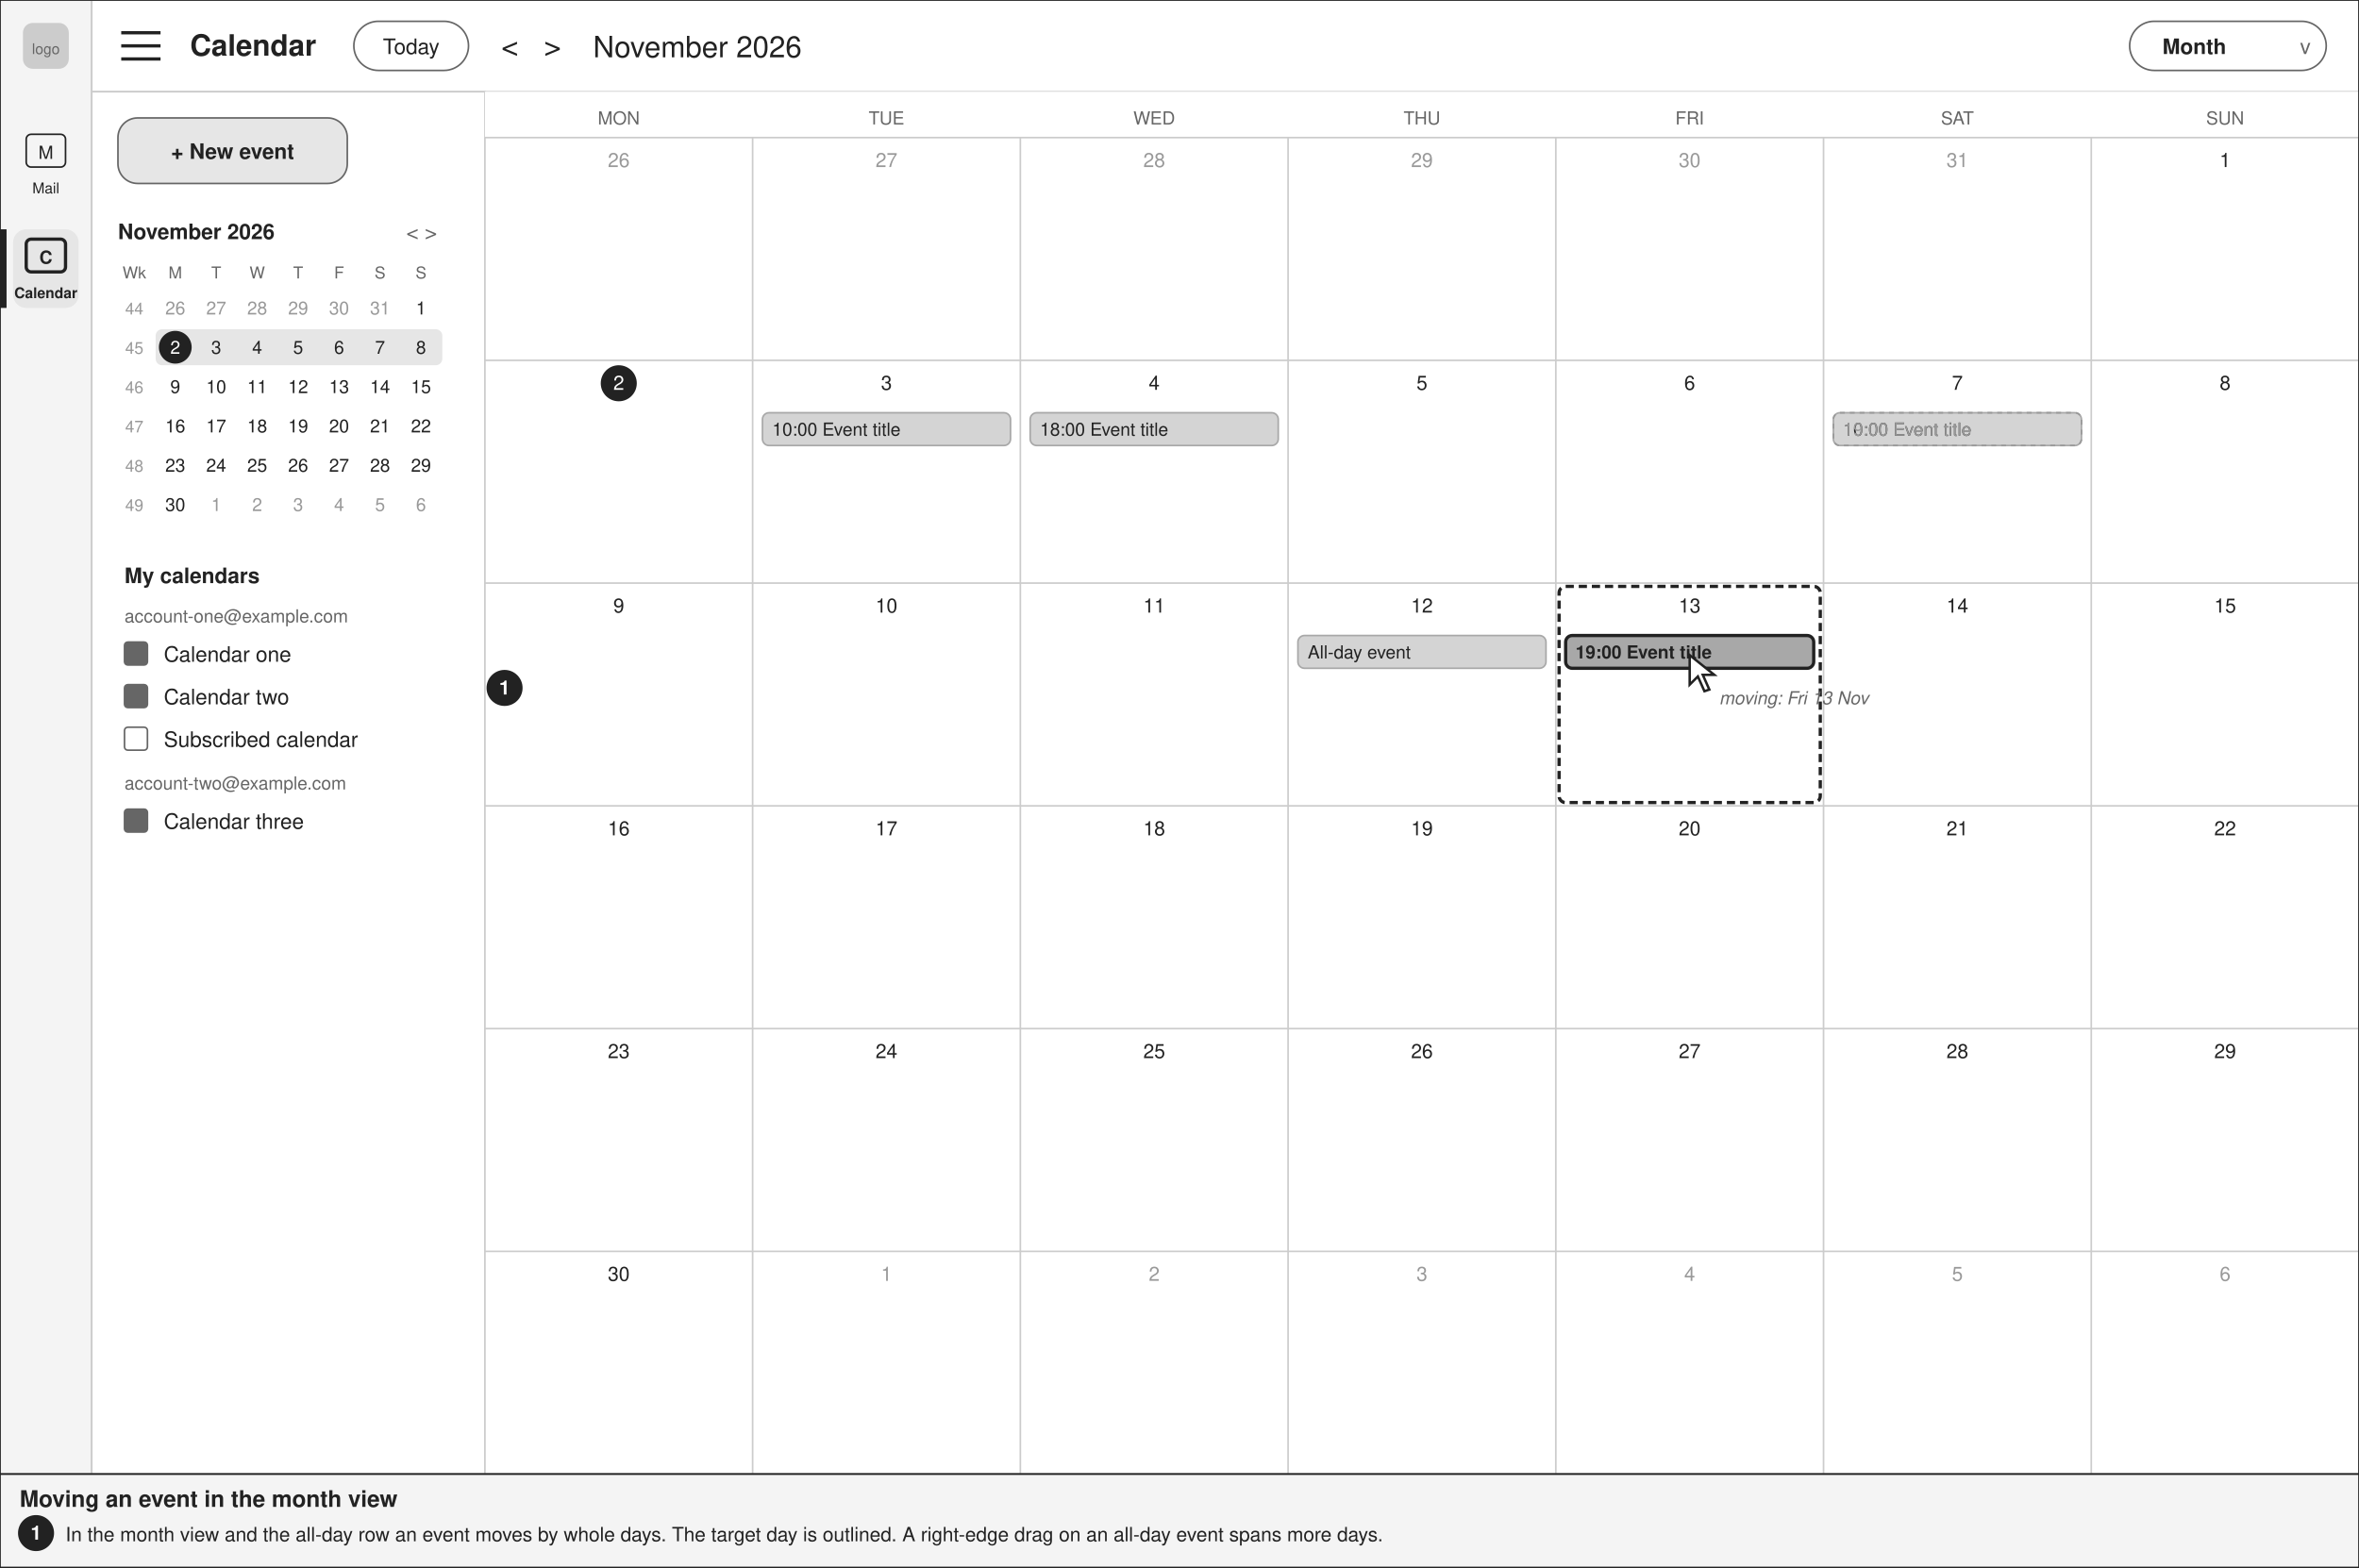
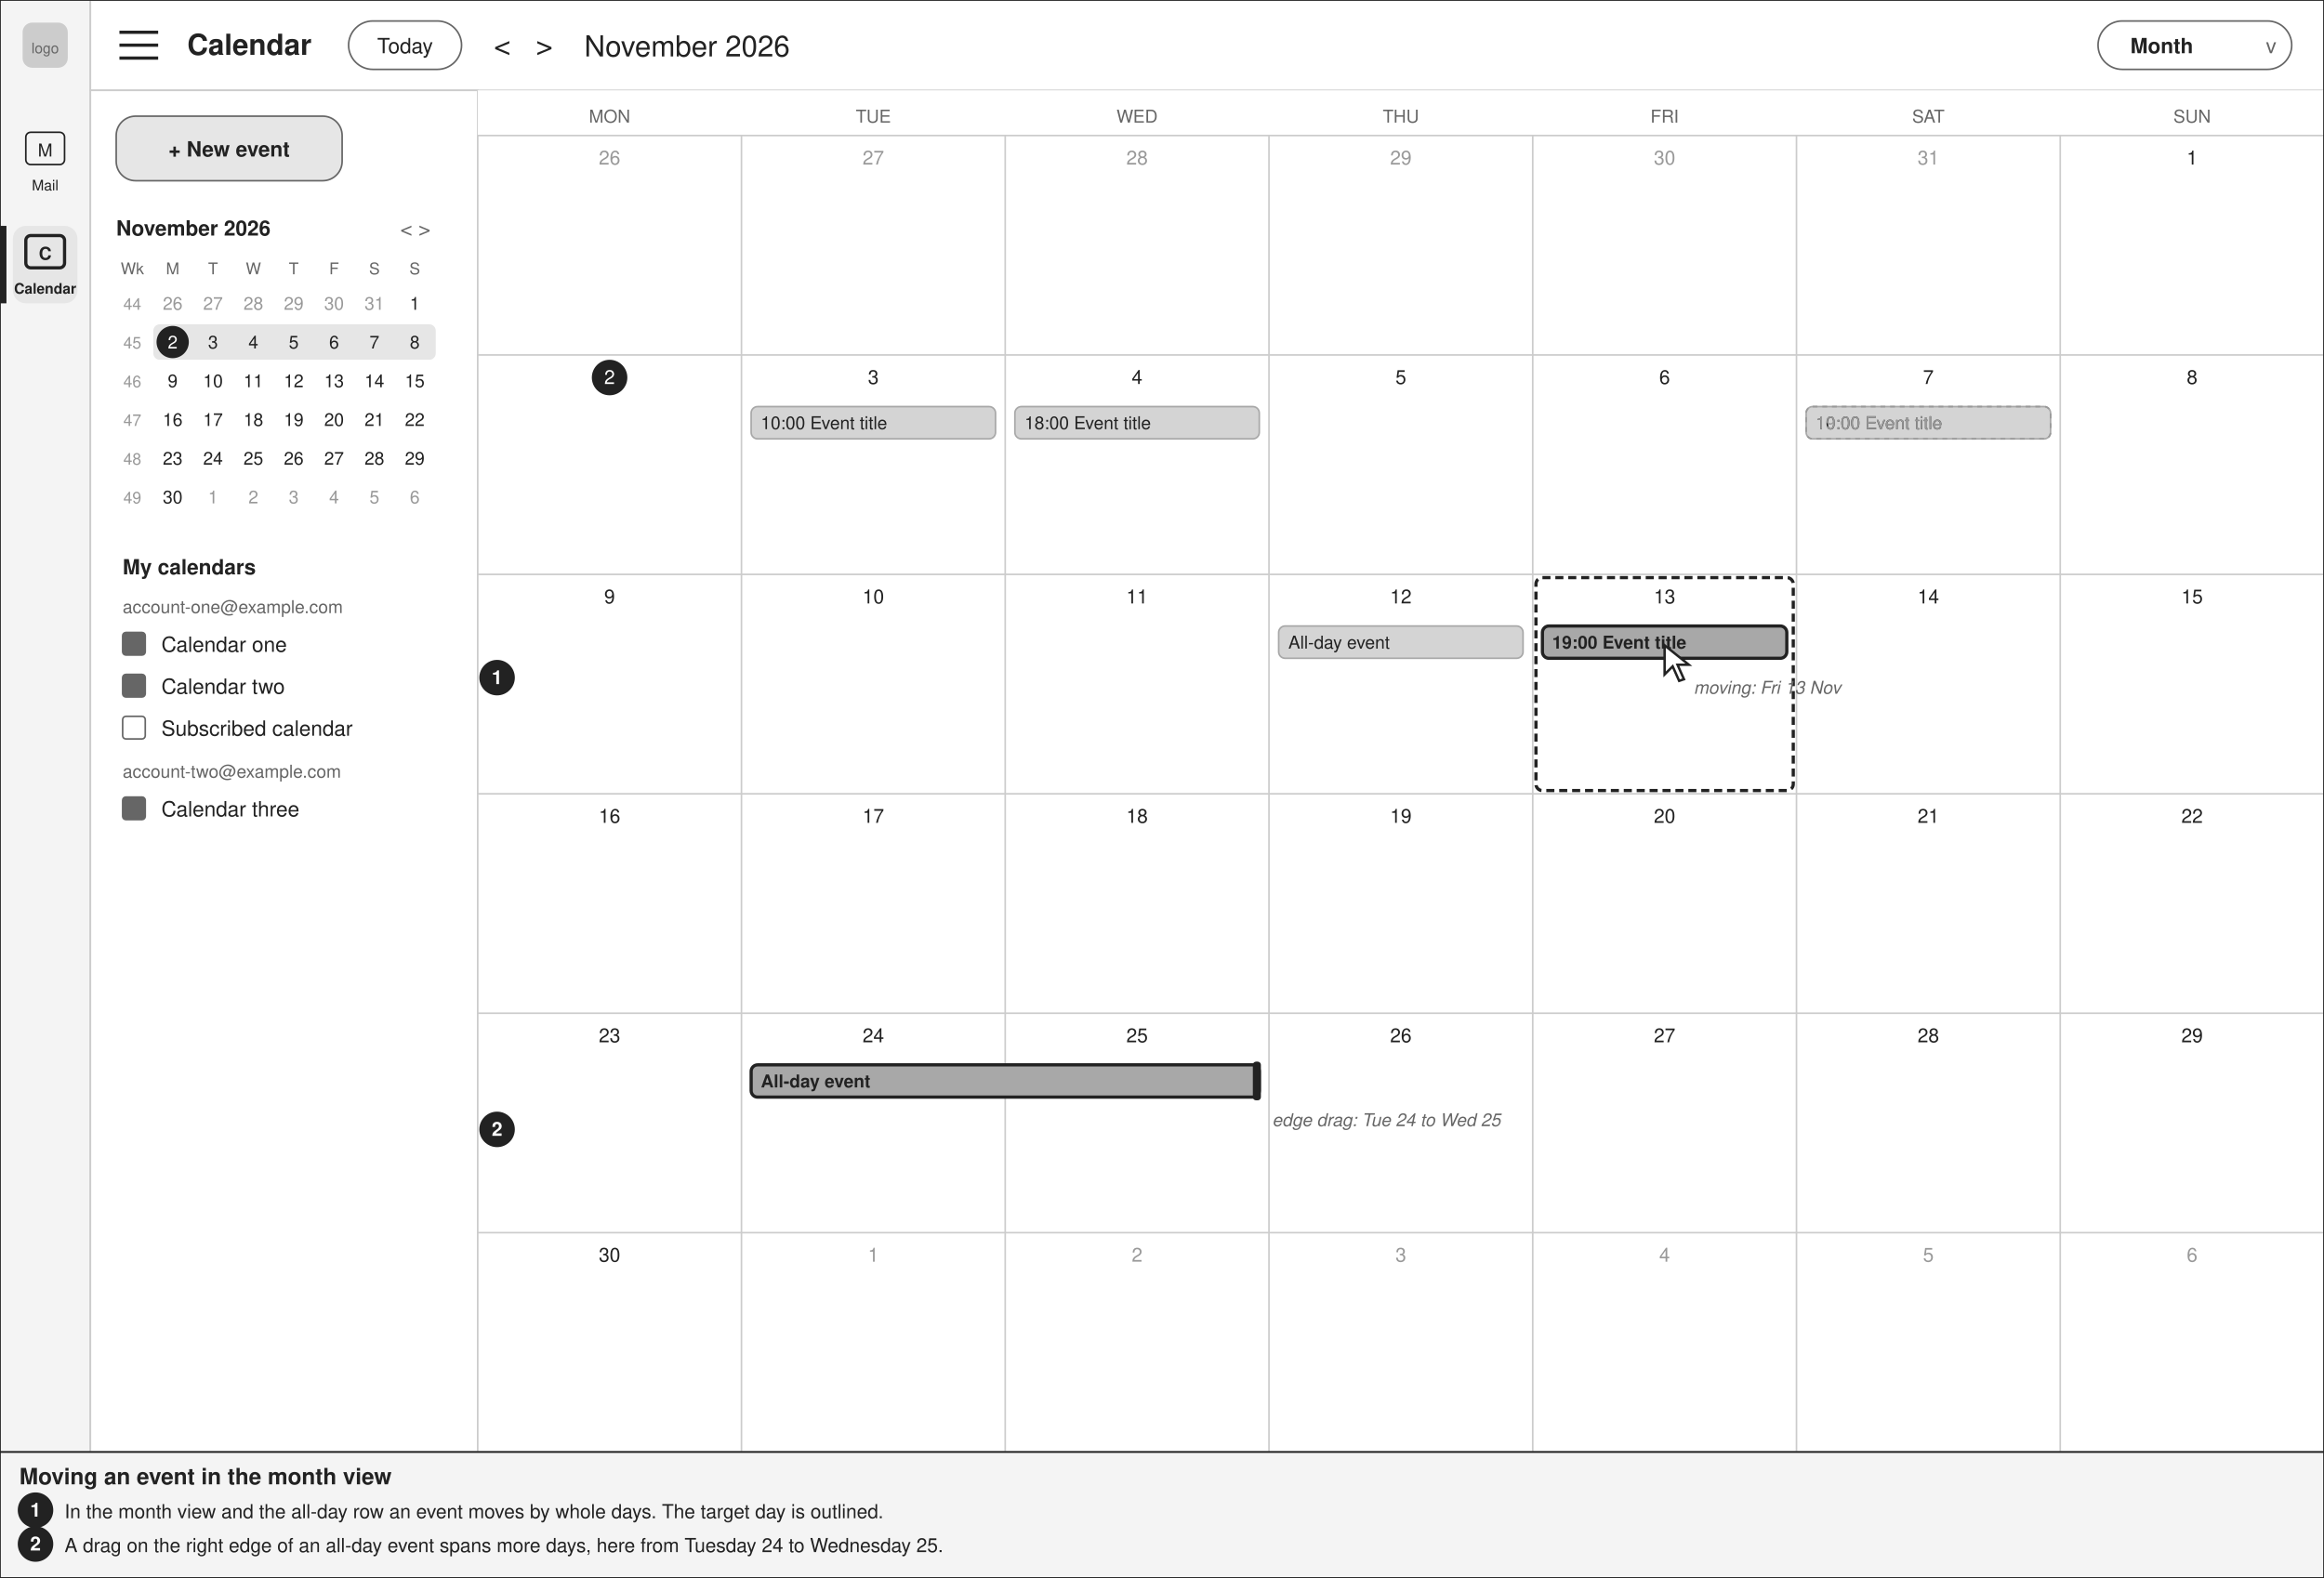
- <svg xmlns="http://www.w3.org/2000/svg" width="1440" height="957" viewBox="0 0 1440 957">
-   <rect width="1440" height="957" fill="#fff" />
+ <svg xmlns="http://www.w3.org/2000/svg" width="1440" height="978" viewBox="0 0 1440 978">
+   <rect width="1440" height="978" fill="#fff" />
  <rect x="0" y="0" width="56" height="900" rx="0" fill="#f4f4f4" stroke="#ccc" stroke-width="1" />
  <rect x="14" y="14" width="28" height="28" rx="6" fill="#ccc" stroke="none" stroke-width="1" />
  <text x="28" y="33" font-family="Helvetica, Arial, sans-serif" font-size="9" fill="#666" text-anchor="middle">logo</text>
  <rect x="16" y="82" width="24" height="20" rx="3" fill="none" stroke="#222" stroke-width="1" />
  <text x="28" y="97" font-family="Helvetica, Arial, sans-serif" font-size="11" fill="#222" text-anchor="middle">M</text>
  <text x="28" y="118" font-family="Helvetica, Arial, sans-serif" font-size="9" fill="#222" text-anchor="middle">Mail</text>
  <rect x="0" y="140" width="4" height="48" rx="0" fill="#222" stroke="none" stroke-width="1" />
  <rect x="8" y="140" width="40" height="48" rx="8" fill="#e6e6e6" stroke="none" stroke-width="1" />
  <rect x="16" y="146" width="24" height="20" rx="3" fill="none" stroke="#222" stroke-width="2" />
  <text x="28" y="161" font-family="Helvetica, Arial, sans-serif" font-size="11" fill="#222" font-weight="bold" text-anchor="middle">C</text>
  <text x="28" y="182" font-family="Helvetica, Arial, sans-serif" font-size="9" fill="#222" font-weight="bold" text-anchor="middle">Calendar</text>
  <rect x="56" y="0" width="1384" height="56" rx="0" fill="#fff" stroke="#ccc" stroke-width="1" />
  <line x1="74" y1="20" x2="98" y2="20" stroke="#222" stroke-width="2" />
  <line x1="74" y1="28" x2="98" y2="28" stroke="#222" stroke-width="2" />
  <line x1="74" y1="36" x2="98" y2="36" stroke="#222" stroke-width="2" />
  <text x="116" y="34" font-family="Helvetica, Arial, sans-serif" font-size="18" fill="#222" font-weight="bold">Calendar</text>
  <rect x="216" y="13" width="70" height="30" rx="15" fill="#fff" stroke="#666" stroke-width="1" />
  <text x="251" y="33" font-family="Helvetica, Arial, sans-serif" font-size="13" fill="#222" text-anchor="middle">Today</text>
  <text x="306" y="34" font-family="Helvetica, Arial, sans-serif" font-size="18" fill="#222">&lt;</text>
  <text x="332" y="34" font-family="Helvetica, Arial, sans-serif" font-size="18" fill="#222">&gt;</text>
  <text x="362" y="35" font-family="Helvetica, Arial, sans-serif" font-size="18" fill="#222">November 2026</text>
  <rect x="1300" y="13" width="120" height="30" rx="15" fill="none" stroke="#666" stroke-width="1" />
  <text x="1320" y="33" font-family="Helvetica, Arial, sans-serif" font-size="13" fill="#222" font-weight="bold">Month</text>
  <text x="1404" y="33" font-family="Helvetica, Arial, sans-serif" font-size="13" fill="#666">v</text>
  <rect x="56" y="56" width="240" height="844" rx="0" fill="#fff" stroke="#ccc" stroke-width="1" />
  <rect x="72" y="72" width="140" height="40" rx="12" fill="#e6e6e6" stroke="#666" stroke-width="1" />
  <text x="142" y="97" font-family="Helvetica, Arial, sans-serif" font-size="13" fill="#222" font-weight="bold" text-anchor="middle">+  New event</text>
  <text x="72" y="146" font-family="Helvetica, Arial, sans-serif" font-size="13" fill="#222" font-weight="bold">November 2026</text>
  <text x="248" y="146" font-family="Helvetica, Arial, sans-serif" font-size="13" fill="#666">&lt;  &gt;</text>
  <text x="82" y="170" font-family="Helvetica, Arial, sans-serif" font-size="10" fill="#666" text-anchor="middle">Wk</text>
  <text x="107" y="170" font-family="Helvetica, Arial, sans-serif" font-size="10" fill="#666" text-anchor="middle">M</text>
  <text x="132" y="170" font-family="Helvetica, Arial, sans-serif" font-size="10" fill="#666" text-anchor="middle">T</text>
  <text x="157" y="170" font-family="Helvetica, Arial, sans-serif" font-size="10" fill="#666" text-anchor="middle">W</text>
  <text x="182" y="170" font-family="Helvetica, Arial, sans-serif" font-size="10" fill="#666" text-anchor="middle">T</text>
  <text x="207" y="170" font-family="Helvetica, Arial, sans-serif" font-size="10" fill="#666" text-anchor="middle">F</text>
  <text x="232" y="170" font-family="Helvetica, Arial, sans-serif" font-size="10" fill="#666" text-anchor="middle">S</text>
  <text x="257" y="170" font-family="Helvetica, Arial, sans-serif" font-size="10" fill="#666" text-anchor="middle">S</text>
  <rect x="95" y="201" width="175" height="22" rx="4" fill="#e6e6e6" stroke="none" stroke-width="1" />
  <text x="82" y="192" font-family="Helvetica, Arial, sans-serif" font-size="10" fill="#999" text-anchor="middle">44</text>
  <text x="107" y="192" font-family="Helvetica, Arial, sans-serif" font-size="11" fill="#999" text-anchor="middle">26</text>
  <text x="132" y="192" font-family="Helvetica, Arial, sans-serif" font-size="11" fill="#999" text-anchor="middle">27</text>
  <text x="157" y="192" font-family="Helvetica, Arial, sans-serif" font-size="11" fill="#999" text-anchor="middle">28</text>
  <text x="182" y="192" font-family="Helvetica, Arial, sans-serif" font-size="11" fill="#999" text-anchor="middle">29</text>
  <text x="207" y="192" font-family="Helvetica, Arial, sans-serif" font-size="11" fill="#999" text-anchor="middle">30</text>
  <text x="232" y="192" font-family="Helvetica, Arial, sans-serif" font-size="11" fill="#999" text-anchor="middle">31</text>
  <text x="257" y="192" font-family="Helvetica, Arial, sans-serif" font-size="11" fill="#222" text-anchor="middle">1</text>
  <text x="82" y="216" font-family="Helvetica, Arial, sans-serif" font-size="10" fill="#999" text-anchor="middle">45</text>
  <circle cx="107" cy="212" r="10" fill="#222" stroke="none" stroke-width="1" />
  <text x="107" y="216" font-family="Helvetica, Arial, sans-serif" font-size="11" fill="#fff" text-anchor="middle">2</text>
  <text x="132" y="216" font-family="Helvetica, Arial, sans-serif" font-size="11" fill="#222" text-anchor="middle">3</text>
  <text x="157" y="216" font-family="Helvetica, Arial, sans-serif" font-size="11" fill="#222" text-anchor="middle">4</text>
  <text x="182" y="216" font-family="Helvetica, Arial, sans-serif" font-size="11" fill="#222" text-anchor="middle">5</text>
  <text x="207" y="216" font-family="Helvetica, Arial, sans-serif" font-size="11" fill="#222" text-anchor="middle">6</text>
  <text x="232" y="216" font-family="Helvetica, Arial, sans-serif" font-size="11" fill="#222" text-anchor="middle">7</text>
  <text x="257" y="216" font-family="Helvetica, Arial, sans-serif" font-size="11" fill="#222" text-anchor="middle">8</text>
  <text x="82" y="240" font-family="Helvetica, Arial, sans-serif" font-size="10" fill="#999" text-anchor="middle">46</text>
  <text x="107" y="240" font-family="Helvetica, Arial, sans-serif" font-size="11" fill="#222" text-anchor="middle">9</text>
  <text x="132" y="240" font-family="Helvetica, Arial, sans-serif" font-size="11" fill="#222" text-anchor="middle">10</text>
  <text x="157" y="240" font-family="Helvetica, Arial, sans-serif" font-size="11" fill="#222" text-anchor="middle">11</text>
  <text x="182" y="240" font-family="Helvetica, Arial, sans-serif" font-size="11" fill="#222" text-anchor="middle">12</text>
  <text x="207" y="240" font-family="Helvetica, Arial, sans-serif" font-size="11" fill="#222" text-anchor="middle">13</text>
  <text x="232" y="240" font-family="Helvetica, Arial, sans-serif" font-size="11" fill="#222" text-anchor="middle">14</text>
  <text x="257" y="240" font-family="Helvetica, Arial, sans-serif" font-size="11" fill="#222" text-anchor="middle">15</text>
  <text x="82" y="264" font-family="Helvetica, Arial, sans-serif" font-size="10" fill="#999" text-anchor="middle">47</text>
  <text x="107" y="264" font-family="Helvetica, Arial, sans-serif" font-size="11" fill="#222" text-anchor="middle">16</text>
  <text x="132" y="264" font-family="Helvetica, Arial, sans-serif" font-size="11" fill="#222" text-anchor="middle">17</text>
  <text x="157" y="264" font-family="Helvetica, Arial, sans-serif" font-size="11" fill="#222" text-anchor="middle">18</text>
  <text x="182" y="264" font-family="Helvetica, Arial, sans-serif" font-size="11" fill="#222" text-anchor="middle">19</text>
  <text x="207" y="264" font-family="Helvetica, Arial, sans-serif" font-size="11" fill="#222" text-anchor="middle">20</text>
  <text x="232" y="264" font-family="Helvetica, Arial, sans-serif" font-size="11" fill="#222" text-anchor="middle">21</text>
  <text x="257" y="264" font-family="Helvetica, Arial, sans-serif" font-size="11" fill="#222" text-anchor="middle">22</text>
  <text x="82" y="288" font-family="Helvetica, Arial, sans-serif" font-size="10" fill="#999" text-anchor="middle">48</text>
  <text x="107" y="288" font-family="Helvetica, Arial, sans-serif" font-size="11" fill="#222" text-anchor="middle">23</text>
  <text x="132" y="288" font-family="Helvetica, Arial, sans-serif" font-size="11" fill="#222" text-anchor="middle">24</text>
  <text x="157" y="288" font-family="Helvetica, Arial, sans-serif" font-size="11" fill="#222" text-anchor="middle">25</text>
  <text x="182" y="288" font-family="Helvetica, Arial, sans-serif" font-size="11" fill="#222" text-anchor="middle">26</text>
  <text x="207" y="288" font-family="Helvetica, Arial, sans-serif" font-size="11" fill="#222" text-anchor="middle">27</text>
  <text x="232" y="288" font-family="Helvetica, Arial, sans-serif" font-size="11" fill="#222" text-anchor="middle">28</text>
  <text x="257" y="288" font-family="Helvetica, Arial, sans-serif" font-size="11" fill="#222" text-anchor="middle">29</text>
  <text x="82" y="312" font-family="Helvetica, Arial, sans-serif" font-size="10" fill="#999" text-anchor="middle">49</text>
  <text x="107" y="312" font-family="Helvetica, Arial, sans-serif" font-size="11" fill="#222" text-anchor="middle">30</text>
  <text x="132" y="312" font-family="Helvetica, Arial, sans-serif" font-size="11" fill="#999" text-anchor="middle">1</text>
  <text x="157" y="312" font-family="Helvetica, Arial, sans-serif" font-size="11" fill="#999" text-anchor="middle">2</text>
  <text x="182" y="312" font-family="Helvetica, Arial, sans-serif" font-size="11" fill="#999" text-anchor="middle">3</text>
  <text x="207" y="312" font-family="Helvetica, Arial, sans-serif" font-size="11" fill="#999" text-anchor="middle">4</text>
  <text x="232" y="312" font-family="Helvetica, Arial, sans-serif" font-size="11" fill="#999" text-anchor="middle">5</text>
  <text x="257" y="312" font-family="Helvetica, Arial, sans-serif" font-size="11" fill="#999" text-anchor="middle">6</text>
  <text x="76" y="356" font-family="Helvetica, Arial, sans-serif" font-size="13" fill="#222" font-weight="bold">My calendars</text>
  <text x="76" y="380" font-family="Helvetica, Arial, sans-serif" font-size="11" fill="#666">account-one@example.com</text>
  <rect x="76" y="392" width="14" height="14" rx="2" fill="#666" stroke="#666" stroke-width="1" />
  <text x="100" y="404" font-family="Helvetica, Arial, sans-serif" font-size="13" fill="#222">Calendar one</text>
  <rect x="76" y="418" width="14" height="14" rx="2" fill="#666" stroke="#666" stroke-width="1" />
  <text x="100" y="430" font-family="Helvetica, Arial, sans-serif" font-size="13" fill="#222">Calendar two</text>
  <rect x="76" y="444" width="14" height="14" rx="2" fill="none" stroke="#666" stroke-width="1" />
  <text x="100" y="456" font-family="Helvetica, Arial, sans-serif" font-size="13" fill="#222">Subscribed calendar</text>
  <text x="76" y="482" font-family="Helvetica, Arial, sans-serif" font-size="11" fill="#666">account-two@example.com</text>
  <rect x="76" y="494" width="14" height="14" rx="2" fill="#666" stroke="#666" stroke-width="1" />
  <text x="100" y="506" font-family="Helvetica, Arial, sans-serif" font-size="13" fill="#222">Calendar three</text>
  <rect x="296" y="56" width="1144" height="844" rx="0" fill="#fff" stroke="none" stroke-width="1" />
  <text x="377.714" y="76" font-family="Helvetica, Arial, sans-serif" font-size="11" fill="#666" text-anchor="middle">MON</text>
  <text x="541.143" y="76" font-family="Helvetica, Arial, sans-serif" font-size="11" fill="#666" text-anchor="middle">TUE</text>
  <text x="704.571" y="76" font-family="Helvetica, Arial, sans-serif" font-size="11" fill="#666" text-anchor="middle">WED</text>
  <text x="868" y="76" font-family="Helvetica, Arial, sans-serif" font-size="11" fill="#666" text-anchor="middle">THU</text>
  <text x="1031.429" y="76" font-family="Helvetica, Arial, sans-serif" font-size="11" fill="#666" text-anchor="middle">FRI</text>
  <text x="1194.857" y="76" font-family="Helvetica, Arial, sans-serif" font-size="11" fill="#666" text-anchor="middle">SAT</text>
  <text x="1358.286" y="76" font-family="Helvetica, Arial, sans-serif" font-size="11" fill="#666" text-anchor="middle">SUN</text>
  <line x1="296" y1="84" x2="1440" y2="84" stroke="#ccc" stroke-width="1" />
  <line x1="296" y1="220" x2="1440" y2="220" stroke="#ccc" stroke-width="1" />
  <line x1="296" y1="356" x2="1440" y2="356" stroke="#ccc" stroke-width="1" />
  <line x1="296" y1="492" x2="1440" y2="492" stroke="#ccc" stroke-width="1" />
  <line x1="296" y1="628" x2="1440" y2="628" stroke="#ccc" stroke-width="1" />
  <line x1="296" y1="764" x2="1440" y2="764" stroke="#ccc" stroke-width="1" />
  <line x1="296" y1="900" x2="1440" y2="900" stroke="#ccc" stroke-width="1" />
  <line x1="296" y1="84" x2="296" y2="900" stroke="#ccc" stroke-width="1" />
  <line x1="459.429" y1="84" x2="459.429" y2="900" stroke="#ccc" stroke-width="1" />
  <line x1="622.857" y1="84" x2="622.857" y2="900" stroke="#ccc" stroke-width="1" />
  <line x1="786.286" y1="84" x2="786.286" y2="900" stroke="#ccc" stroke-width="1" />
  <line x1="949.714" y1="84" x2="949.714" y2="900" stroke="#ccc" stroke-width="1" />
  <line x1="1113.143" y1="84" x2="1113.143" y2="900" stroke="#ccc" stroke-width="1" />
  <line x1="1276.571" y1="84" x2="1276.571" y2="900" stroke="#ccc" stroke-width="1" />
  <line x1="1440" y1="84" x2="1440" y2="900" stroke="#ccc" stroke-width="1" />
  <text x="377.714" y="102" font-family="Helvetica, Arial, sans-serif" font-size="12" fill="#999" text-anchor="middle">26</text>
  <text x="541.143" y="102" font-family="Helvetica, Arial, sans-serif" font-size="12" fill="#999" text-anchor="middle">27</text>
  <text x="704.571" y="102" font-family="Helvetica, Arial, sans-serif" font-size="12" fill="#999" text-anchor="middle">28</text>
  <text x="868" y="102" font-family="Helvetica, Arial, sans-serif" font-size="12" fill="#999" text-anchor="middle">29</text>
  <text x="1031.429" y="102" font-family="Helvetica, Arial, sans-serif" font-size="12" fill="#999" text-anchor="middle">30</text>
  <text x="1194.857" y="102" font-family="Helvetica, Arial, sans-serif" font-size="12" fill="#999" text-anchor="middle">31</text>
  <text x="1358.286" y="102" font-family="Helvetica, Arial, sans-serif" font-size="12" fill="#222" text-anchor="middle">1</text>
  <circle cx="377.714" cy="234" r="11" fill="#222" stroke="none" stroke-width="1" />
  <text x="377.714" y="238" font-family="Helvetica, Arial, sans-serif" font-size="12" fill="#fff" text-anchor="middle">2</text>
  <text x="541.143" y="238" font-family="Helvetica, Arial, sans-serif" font-size="12" fill="#222" text-anchor="middle">3</text>
  <text x="704.571" y="238" font-family="Helvetica, Arial, sans-serif" font-size="12" fill="#222" text-anchor="middle">4</text>
  <text x="868" y="238" font-family="Helvetica, Arial, sans-serif" font-size="12" fill="#222" text-anchor="middle">5</text>
  <text x="1031.429" y="238" font-family="Helvetica, Arial, sans-serif" font-size="12" fill="#222" text-anchor="middle">6</text>
  <text x="1194.857" y="238" font-family="Helvetica, Arial, sans-serif" font-size="12" fill="#222" text-anchor="middle">7</text>
  <text x="1358.286" y="238" font-family="Helvetica, Arial, sans-serif" font-size="12" fill="#222" text-anchor="middle">8</text>
  <text x="377.714" y="374" font-family="Helvetica, Arial, sans-serif" font-size="12" fill="#222" text-anchor="middle">9</text>
  <text x="541.143" y="374" font-family="Helvetica, Arial, sans-serif" font-size="12" fill="#222" text-anchor="middle">10</text>
  <text x="704.571" y="374" font-family="Helvetica, Arial, sans-serif" font-size="12" fill="#222" text-anchor="middle">11</text>
  <text x="868" y="374" font-family="Helvetica, Arial, sans-serif" font-size="12" fill="#222" text-anchor="middle">12</text>
  <text x="1031.429" y="374" font-family="Helvetica, Arial, sans-serif" font-size="12" fill="#222" text-anchor="middle">13</text>
  <text x="1194.857" y="374" font-family="Helvetica, Arial, sans-serif" font-size="12" fill="#222" text-anchor="middle">14</text>
  <text x="1358.286" y="374" font-family="Helvetica, Arial, sans-serif" font-size="12" fill="#222" text-anchor="middle">15</text>
  <text x="377.714" y="510" font-family="Helvetica, Arial, sans-serif" font-size="12" fill="#222" text-anchor="middle">16</text>
  <text x="541.143" y="510" font-family="Helvetica, Arial, sans-serif" font-size="12" fill="#222" text-anchor="middle">17</text>
  <text x="704.571" y="510" font-family="Helvetica, Arial, sans-serif" font-size="12" fill="#222" text-anchor="middle">18</text>
  <text x="868" y="510" font-family="Helvetica, Arial, sans-serif" font-size="12" fill="#222" text-anchor="middle">19</text>
  <text x="1031.429" y="510" font-family="Helvetica, Arial, sans-serif" font-size="12" fill="#222" text-anchor="middle">20</text>
  <text x="1194.857" y="510" font-family="Helvetica, Arial, sans-serif" font-size="12" fill="#222" text-anchor="middle">21</text>
  <text x="1358.286" y="510" font-family="Helvetica, Arial, sans-serif" font-size="12" fill="#222" text-anchor="middle">22</text>
  <text x="377.714" y="646" font-family="Helvetica, Arial, sans-serif" font-size="12" fill="#222" text-anchor="middle">23</text>
  <text x="541.143" y="646" font-family="Helvetica, Arial, sans-serif" font-size="12" fill="#222" text-anchor="middle">24</text>
  <text x="704.571" y="646" font-family="Helvetica, Arial, sans-serif" font-size="12" fill="#222" text-anchor="middle">25</text>
  <text x="868" y="646" font-family="Helvetica, Arial, sans-serif" font-size="12" fill="#222" text-anchor="middle">26</text>
  <text x="1031.429" y="646" font-family="Helvetica, Arial, sans-serif" font-size="12" fill="#222" text-anchor="middle">27</text>
  <text x="1194.857" y="646" font-family="Helvetica, Arial, sans-serif" font-size="12" fill="#222" text-anchor="middle">28</text>
  <text x="1358.286" y="646" font-family="Helvetica, Arial, sans-serif" font-size="12" fill="#222" text-anchor="middle">29</text>
  <text x="377.714" y="782" font-family="Helvetica, Arial, sans-serif" font-size="12" fill="#222" text-anchor="middle">30</text>
  <text x="541.143" y="782" font-family="Helvetica, Arial, sans-serif" font-size="12" fill="#999" text-anchor="middle">1</text>
  <text x="704.571" y="782" font-family="Helvetica, Arial, sans-serif" font-size="12" fill="#999" text-anchor="middle">2</text>
  <text x="868" y="782" font-family="Helvetica, Arial, sans-serif" font-size="12" fill="#999" text-anchor="middle">3</text>
  <text x="1031.429" y="782" font-family="Helvetica, Arial, sans-serif" font-size="12" fill="#999" text-anchor="middle">4</text>
  <text x="1194.857" y="782" font-family="Helvetica, Arial, sans-serif" font-size="12" fill="#999" text-anchor="middle">5</text>
  <text x="1358.286" y="782" font-family="Helvetica, Arial, sans-serif" font-size="12" fill="#999" text-anchor="middle">6</text>
  <rect x="465.429" y="252" width="151.429" height="20" rx="4" fill="#d4d4d4" stroke="#a8a8a8" stroke-width="1" />
  <text x="471.429" y="266" font-family="Helvetica, Arial, sans-serif" font-size="11" fill="#222">10:00 Event title</text>
  <rect x="628.857" y="252" width="151.429" height="20" rx="4" fill="#d4d4d4" stroke="#a8a8a8" stroke-width="1" />
  <text x="634.857" y="266" font-family="Helvetica, Arial, sans-serif" font-size="11" fill="#222">18:00 Event title</text>
  <rect x="1119.143" y="252" width="151.429" height="20" rx="4" fill="#d4d4d4" stroke="#a8a8a8" stroke-width="1" />
  <text x="1125.143" y="266" font-family="Helvetica, Arial, sans-serif" font-size="11" fill="#222">10:00 Event title</text>
  <rect x="792.286" y="388" width="151.429" height="20" rx="4" fill="#d4d4d4" stroke="#a8a8a8" stroke-width="1" />
  <text x="798.286" y="402" font-family="Helvetica, Arial, sans-serif" font-size="11" fill="#222">All-day event</text>
  <rect x="1119.143" y="252" width="151.429" height="20" rx="4" fill="none" stroke="#999" stroke-width="1" stroke-dasharray="3 3" />
  <text x="1125.143" y="266" font-family="Helvetica, Arial, sans-serif" font-size="11" fill="#999">19:00 Event title</text>
  <rect x="951.714" y="358" width="159.429" height="132" rx="4" fill="none" stroke="#222" stroke-width="2" stroke-dasharray="5 3" />
  <rect x="955.714" y="388" width="151.429" height="20" rx="4" fill="#a8a8a8" stroke="#222" stroke-width="2" />
  <text x="961.714" y="402" font-family="Helvetica, Arial, sans-serif" font-size="11" fill="#222" font-weight="bold">19:00 Event title</text>
  <path d="M1031.429 400 l0 18 l5 -5 l4 9 l3 -1 l-4 -9 l7 0 z" fill="#fff" stroke="#222" stroke-width="1.5" />
  <text x="1049.429" y="430" font-family="Helvetica, Arial, sans-serif" font-size="11" fill="#666" font-style="italic">moving: Fri 13 Nov</text>
+   <rect x="465.429" y="660" width="314.857" height="20" rx="4" fill="#a8a8a8" stroke="#222" stroke-width="2" />
+   <text x="471.429" y="674" font-family="Helvetica, Arial, sans-serif" font-size="11" fill="#222" font-weight="bold">All-day event</text>
+   <rect x="776.286" y="658" width="5" height="24" rx="2" fill="#222" stroke="none" stroke-width="1" />
+   <text x="788.286" y="698" font-family="Helvetica, Arial, sans-serif" font-size="11" fill="#666" font-style="italic">edge drag: Tue 24 to Wed 25</text>
  <circle cx="308" cy="420" r="11" fill="#222" stroke="none" stroke-width="1" />
  <text x="308" y="424" font-family="Helvetica, Arial, sans-serif" font-size="12" fill="#fff" font-weight="bold" text-anchor="middle">1</text>
+   <circle cx="308" cy="700" r="11" fill="#222" stroke="none" stroke-width="1" />
+   <text x="308" y="704" font-family="Helvetica, Arial, sans-serif" font-size="12" fill="#fff" font-weight="bold" text-anchor="middle">2</text>
  <rect x="0" y="0" width="1440" height="900" rx="0" fill="none" stroke="#222" stroke-width="1" />
-   <rect x="0" y="900" width="1440" height="57" rx="0" fill="#f4f4f4" stroke="#222" stroke-width="1" />
+   <rect x="0" y="900" width="1440" height="78" rx="0" fill="#f4f4f4" stroke="#222" stroke-width="1" />
  <text x="12" y="920" font-family="Helvetica, Arial, sans-serif" font-size="14" fill="#222" font-weight="bold">Moving an event in the month view</text>
  <circle cx="22" cy="936" r="11" fill="#222" stroke="none" stroke-width="1" />
  <text x="22" y="940" font-family="Helvetica, Arial, sans-serif" font-size="12" fill="#fff" font-weight="bold" text-anchor="middle">1</text>
-   <text x="40" y="941" font-family="Helvetica, Arial, sans-serif" font-size="12" fill="#222">In the month view and the all-day row an event moves by whole days. The target day is outlined. A right-edge drag on an all-day event spans more days.</text>
+   <text x="40" y="941" font-family="Helvetica, Arial, sans-serif" font-size="12" fill="#222">In the month view and the all-day row an event moves by whole days. The target day is outlined.</text>
+   <circle cx="22" cy="957" r="11" fill="#222" stroke="none" stroke-width="1" />
+   <text x="22" y="961" font-family="Helvetica, Arial, sans-serif" font-size="12" fill="#fff" font-weight="bold" text-anchor="middle">2</text>
+   <text x="40" y="962" font-family="Helvetica, Arial, sans-serif" font-size="12" fill="#222">A drag on the right edge of an all-day event spans more days, here from Tuesday 24 to Wednesday 25.</text>
</svg>
